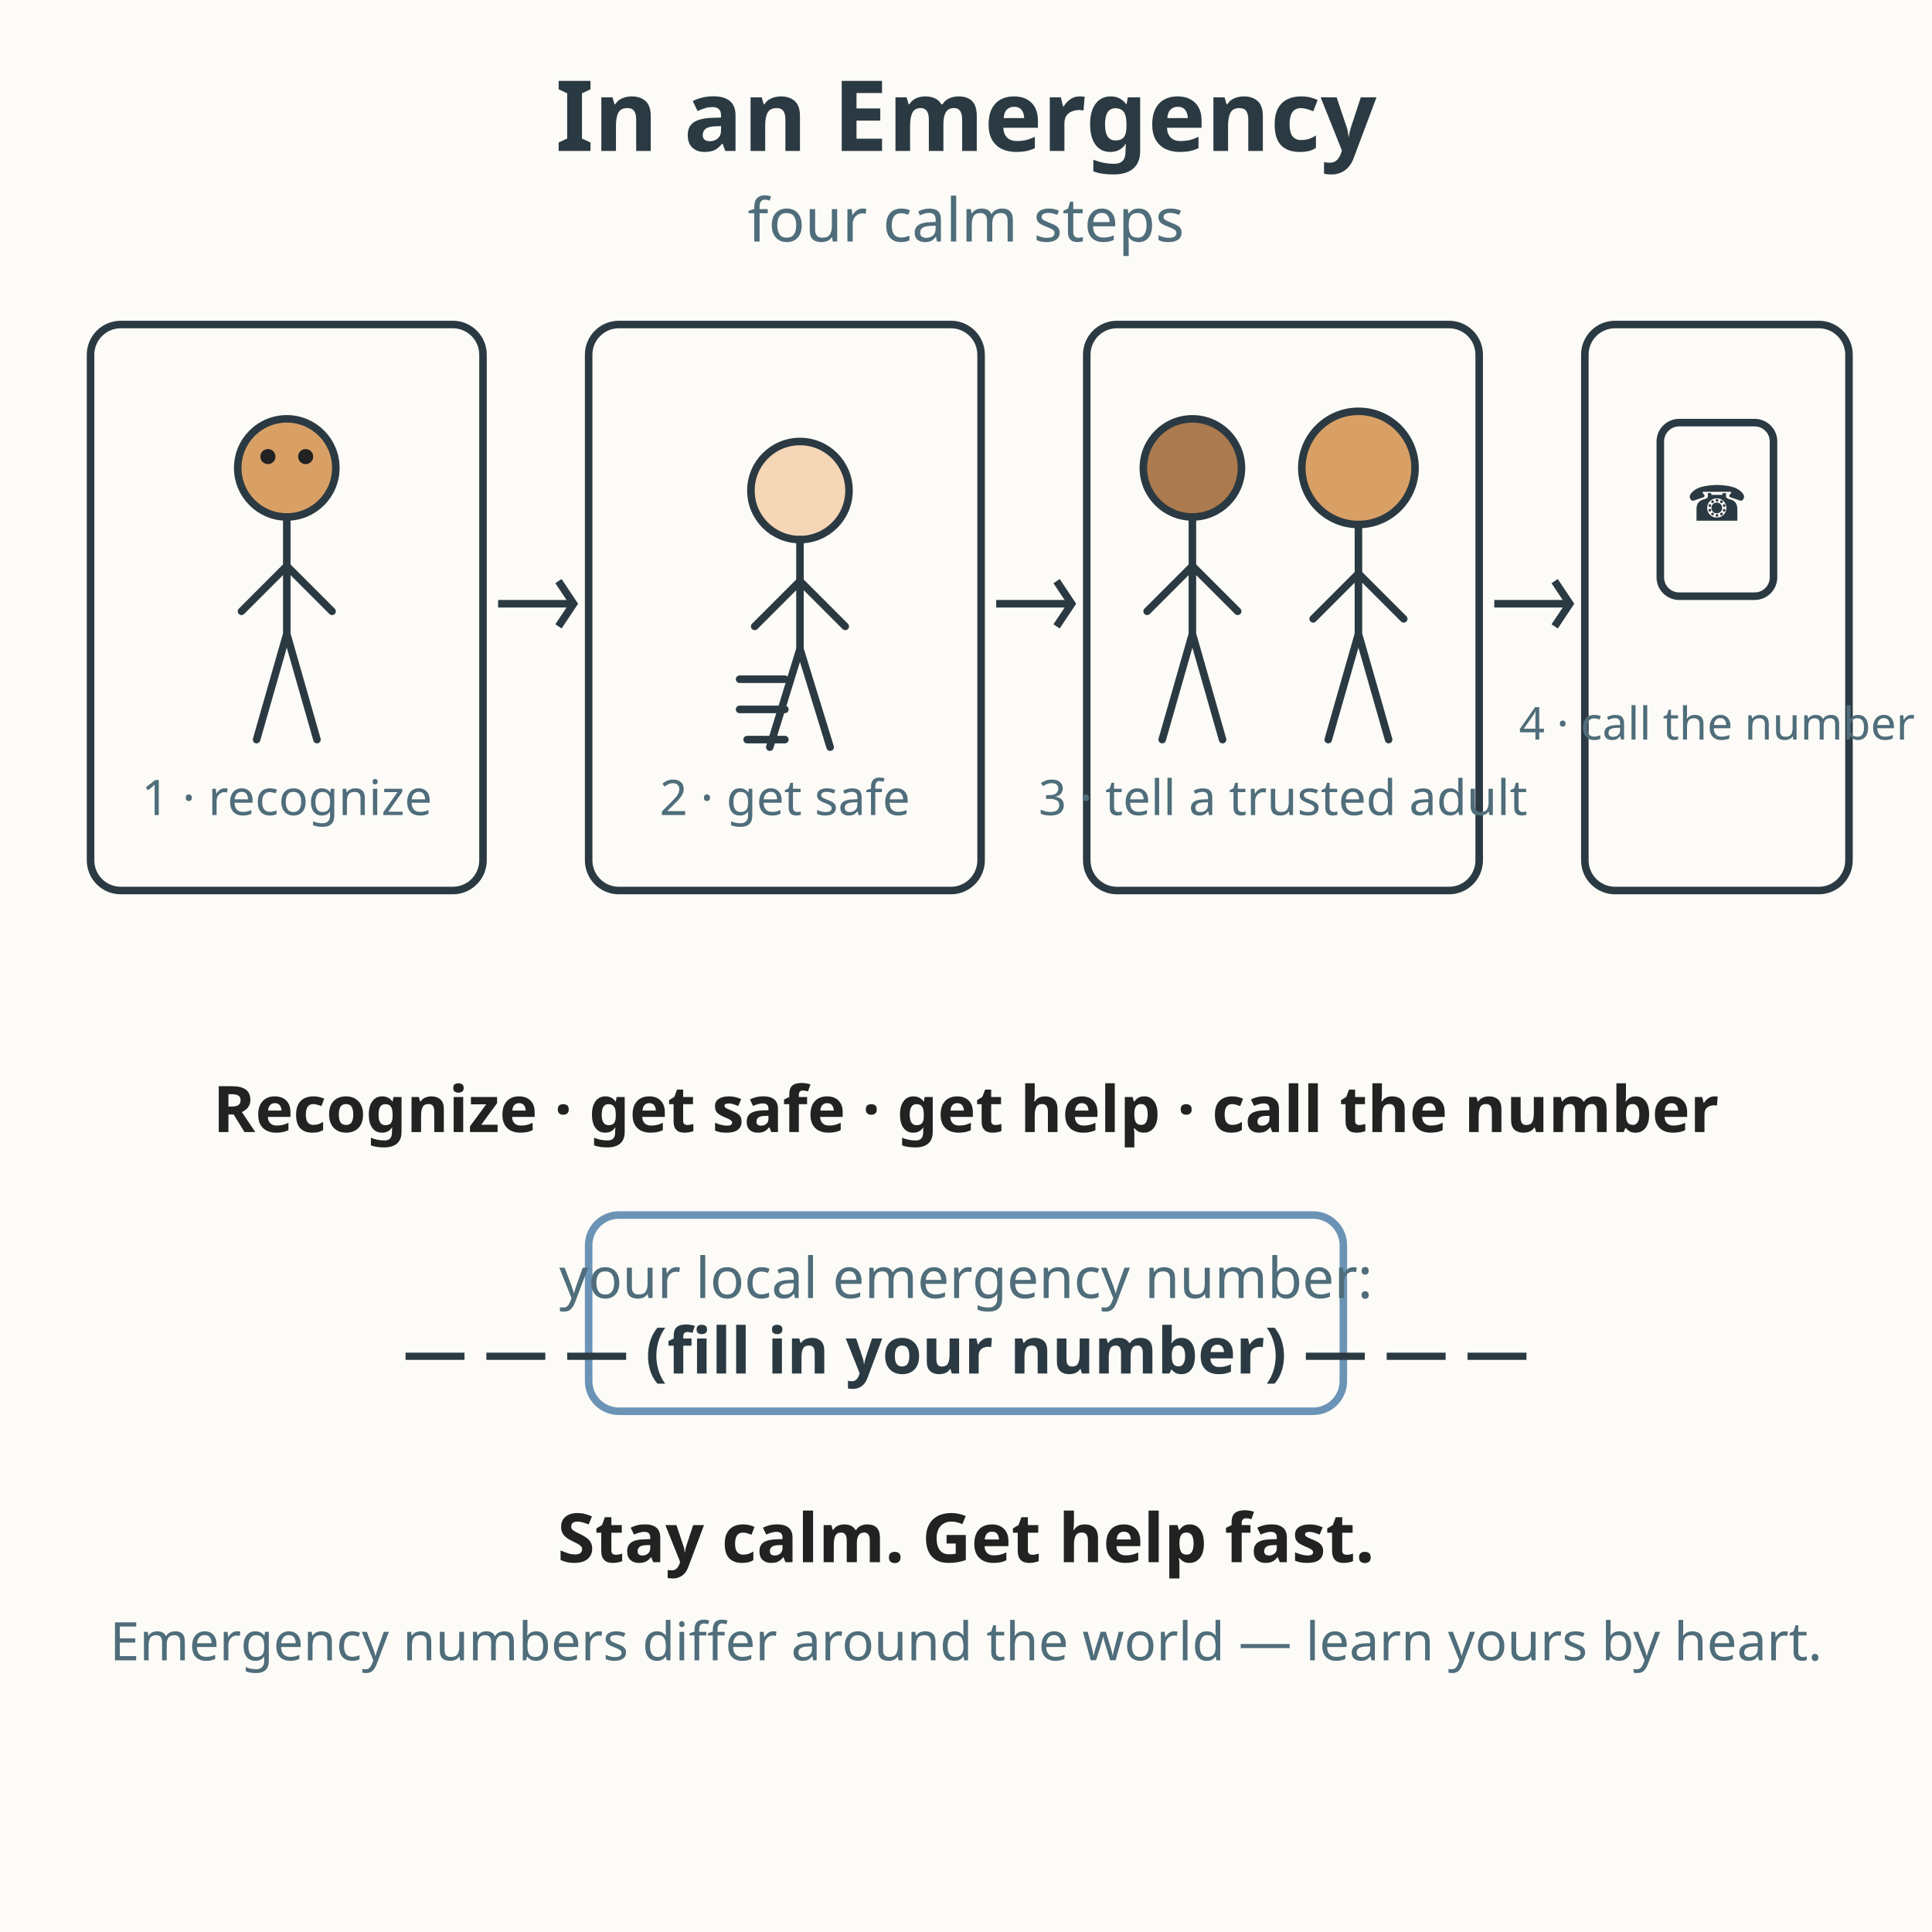
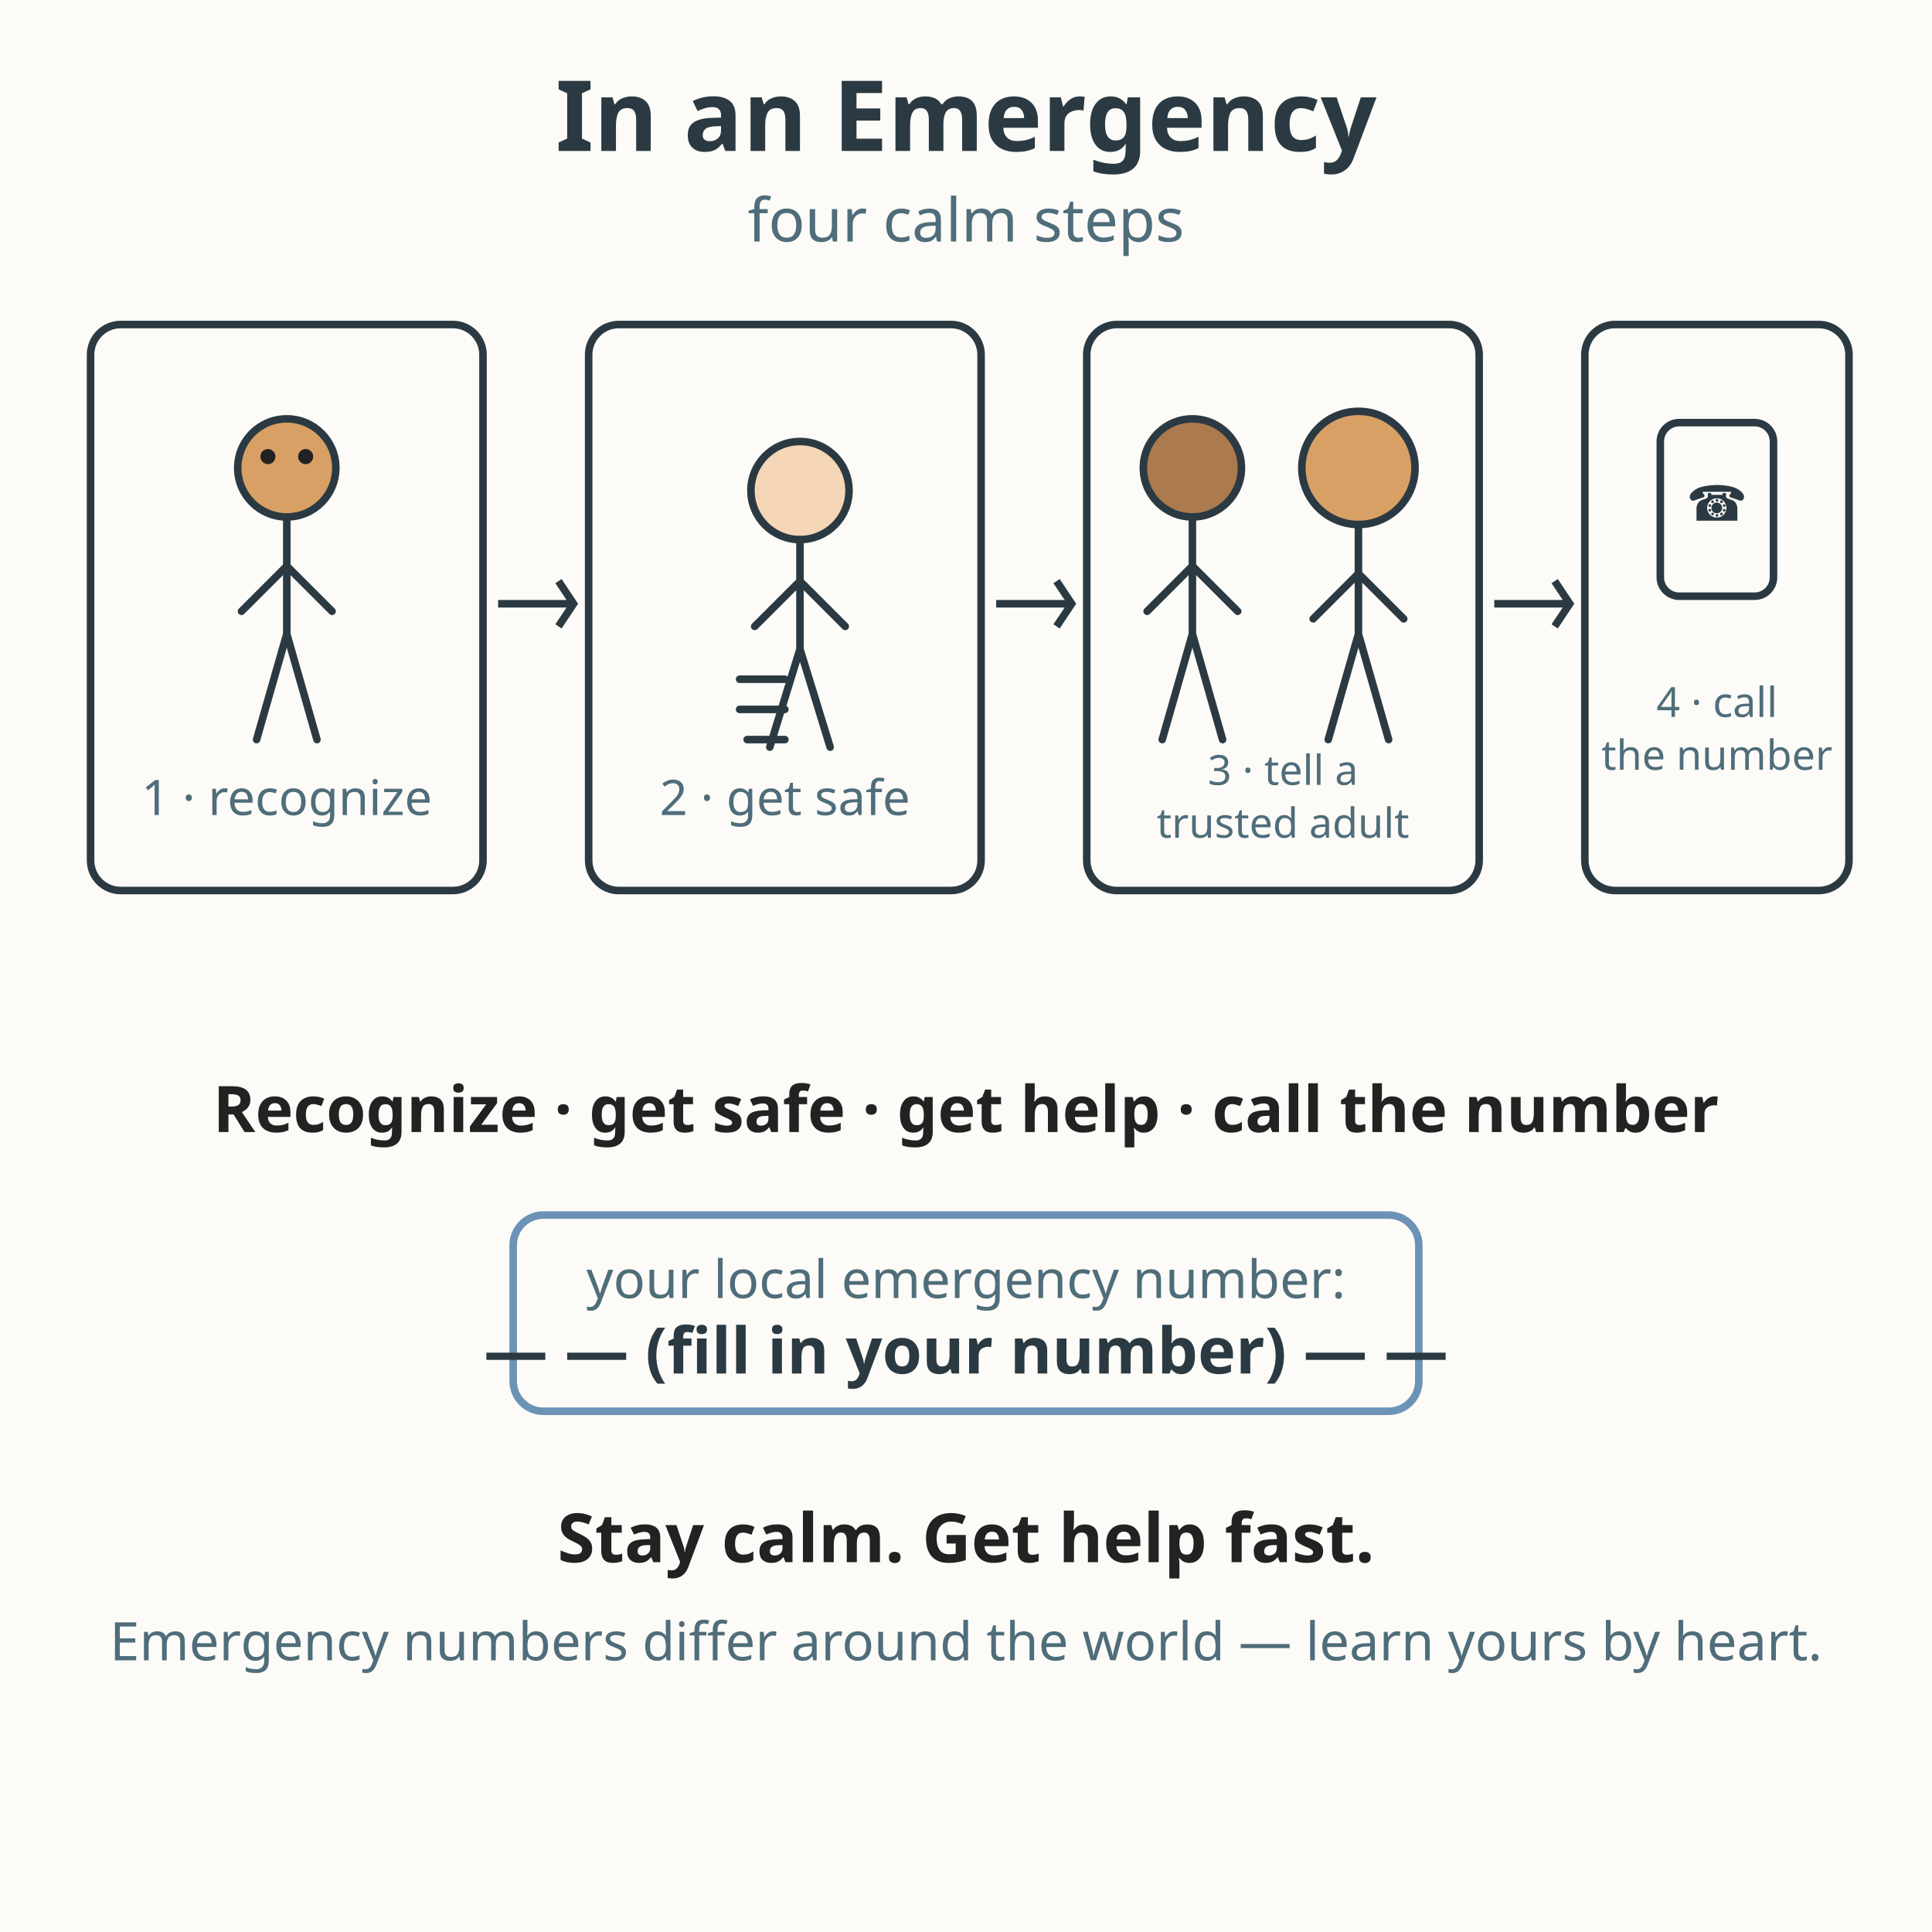
<svg xmlns="http://www.w3.org/2000/svg" viewBox="0 0 512 512" role="img" aria-labelledby="title-L-05-009-05-call-for-help desc-L-05-009-05-call-for-help">
  <rect width="512" height="512" fill="#fdfbf7" />
  <text x="256" y="40" text-anchor="middle" font-family="sans-serif" font-size="26" font-weight="bold" fill="#2b3a42">In an Emergency</text>
  <text x="256" y="64" text-anchor="middle" font-family="sans-serif" font-size="16" fill="#4f6d7a">four calm steps</text>
  <rect x="24" y="86" width="104" height="150" rx="8" fill="#fdfbf7" stroke="#2b3a42" stroke-width="2" />
  <circle cx="76" cy="124" r="13" fill="#d9a066" stroke="#2b3a42" stroke-width="2" />
  <path d="M76 137 L76 168 M76 150 L64 162 M76 150 L88 162 M76 168 L68 196 M76 168 L84 196" stroke="#2b3a42" stroke-width="2" fill="none" stroke-linecap="round" />
  <circle cx="71" cy="121" r="2" fill="#222222" />
  <circle cx="81" cy="121" r="2" fill="#222222" />
  <text x="76" y="216" text-anchor="middle" font-family="sans-serif" font-size="13" fill="#4f6d7a">1 · recognize</text>
  <path d="M132 160 L152 160" stroke="#2b3a42" stroke-width="2" fill="none" />
  <path d="M148 154 L152 160 L148 166" stroke="#2b3a42" stroke-width="2" fill="none" />
  <rect x="156" y="86" width="104" height="150" rx="8" fill="#fdfbf7" stroke="#2b3a42" stroke-width="2" />
  <path d="M208 196 L198 196 M208 188 L196 188 M208 180 L196 180" stroke="#2b3a42" stroke-width="2" stroke-linecap="round" />
  <circle cx="212" cy="130" r="13" fill="#f5d6b6" stroke="#2b3a42" stroke-width="2" />
  <path d="M212 143 L212 172 M212 154 L200 166 M212 154 L224 166 M212 172 L204 198 M212 172 L220 198" stroke="#2b3a42" stroke-width="2" fill="none" stroke-linecap="round" />
  <text x="208" y="216" text-anchor="middle" font-family="sans-serif" font-size="13" fill="#4f6d7a">2 · get safe</text>
  <path d="M264 160 L284 160" stroke="#2b3a42" stroke-width="2" fill="none" />
  <path d="M280 154 L284 160 L280 166" stroke="#2b3a42" stroke-width="2" fill="none" />
  <rect x="288" y="86" width="104" height="150" rx="8" fill="#fdfbf7" stroke="#2b3a42" stroke-width="2" />
  <circle cx="316" cy="124" r="13" fill="#ab7a4e" stroke="#2b3a42" stroke-width="2" />
  <path d="M316 137 L316 168 M316 150 L304 162 M316 150 L328 162 M316 168 L308 196 M316 168 L324 196" stroke="#2b3a42" stroke-width="2" fill="none" stroke-linecap="round" />
  <circle cx="360" cy="124" r="15" fill="#d9a066" stroke="#2b3a42" stroke-width="2" />
  <path d="M360 139 L360 168 M360 152 L348 164 M360 152 L372 164 M360 168 L352 196 M360 168 L368 196" stroke="#2b3a42" stroke-width="2" fill="none" stroke-linecap="round" />
-   <text x="340" y="216" text-anchor="middle" font-family="sans-serif" font-size="13" fill="#4f6d7a">3 · tell a trusted adult</text>
+   <text x="340" y="208" text-anchor="middle" font-family="sans-serif" font-size="11" fill="#4f6d7a">3 · tell a</text>
+   <text x="340" y="222" text-anchor="middle" font-family="sans-serif" font-size="11" fill="#4f6d7a">trusted adult</text>
  <path d="M396 160 L416 160" stroke="#2b3a42" stroke-width="2" fill="none" />
  <path d="M412 154 L416 160 L412 166" stroke="#2b3a42" stroke-width="2" fill="none" />
  <rect x="420" y="86" width="70" height="150" rx="8" fill="#fdfbf7" stroke="#2b3a42" stroke-width="2" />
  <rect x="440" y="112" width="30" height="46" rx="5" fill="#fdfbf7" stroke="#2b3a42" stroke-width="2" />
  <text x="455" y="138" text-anchor="middle" font-family="sans-serif" font-size="13" fill="#2b3a42">☎</text>
-   <text x="455" y="196" text-anchor="middle" font-family="sans-serif" font-size="12" fill="#4f6d7a">4 · call the number</text>
+   <text x="455" y="190" text-anchor="middle" font-family="sans-serif" font-size="11" fill="#4f6d7a">4 · call</text>
+   <text x="455" y="204" text-anchor="middle" font-family="sans-serif" font-size="11" fill="#4f6d7a">the number</text>
  <text x="256" y="300" text-anchor="middle" font-family="sans-serif" font-size="17" font-weight="bold" fill="#222222">Recognize · get safe · get help · call the number</text>
-   <rect x="156" y="322" width="200" height="52" rx="8" fill="#fdfbf7" stroke="#6b93b6" stroke-width="2" />
-   <text x="256" y="344" text-anchor="middle" font-family="sans-serif" font-size="15" fill="#4f6d7a">your local emergency number:</text>
-   <text x="256" y="364" text-anchor="middle" font-family="sans-serif" font-size="17" font-weight="bold" fill="#2b3a42">— — — (fill in your number) — — —</text>
+   <rect x="136" y="322" width="240" height="52" rx="8" fill="#fdfbf7" stroke="#6b93b6" stroke-width="2" />
+   <text x="256" y="344" text-anchor="middle" font-family="sans-serif" font-size="14" fill="#4f6d7a">your local emergency number:</text>
+   <text x="256" y="364" text-anchor="middle" font-family="sans-serif" font-size="17" font-weight="bold" fill="#2b3a42">— —  (fill in your number)  — —</text>
  <text x="256" y="414" text-anchor="middle" font-family="sans-serif" font-size="18" font-weight="bold" fill="#222222">Stay calm. Get help fast.</text>
  <text x="256" y="440" text-anchor="middle" font-family="sans-serif" font-size="14.1" fill="#4f6d7a">Emergency numbers differ around the world — learn yours by heart.</text>
</svg>
